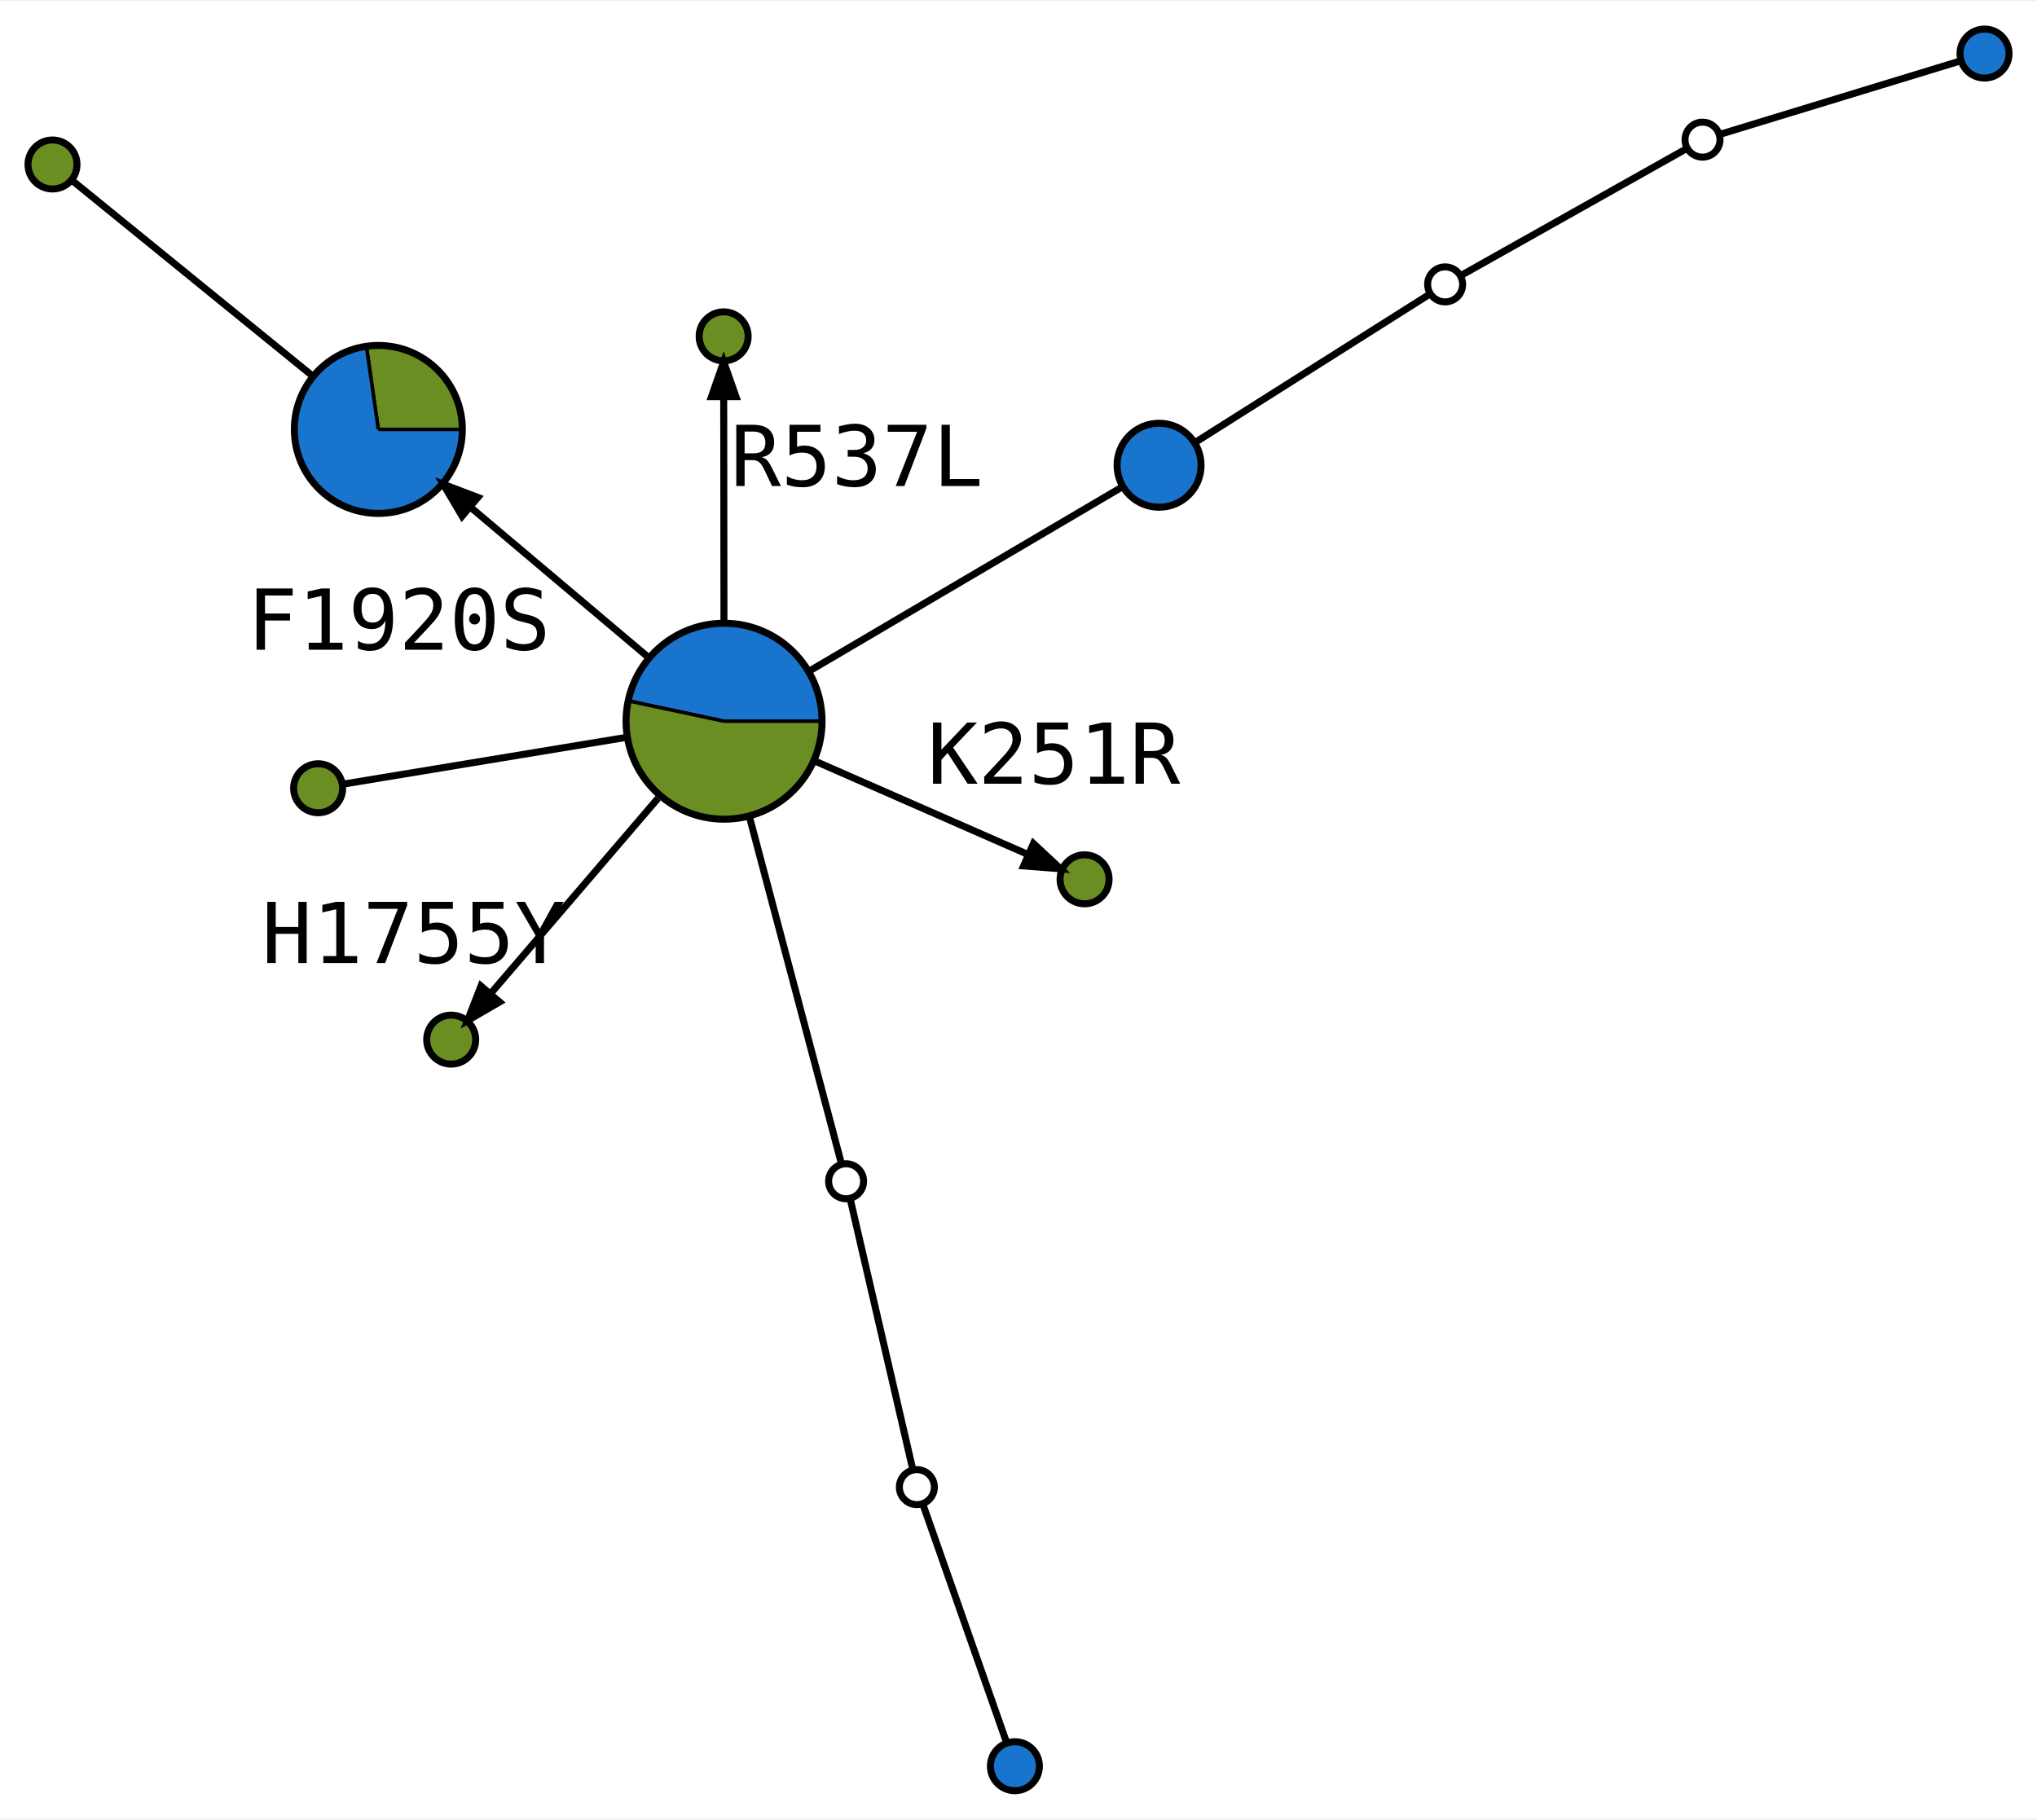
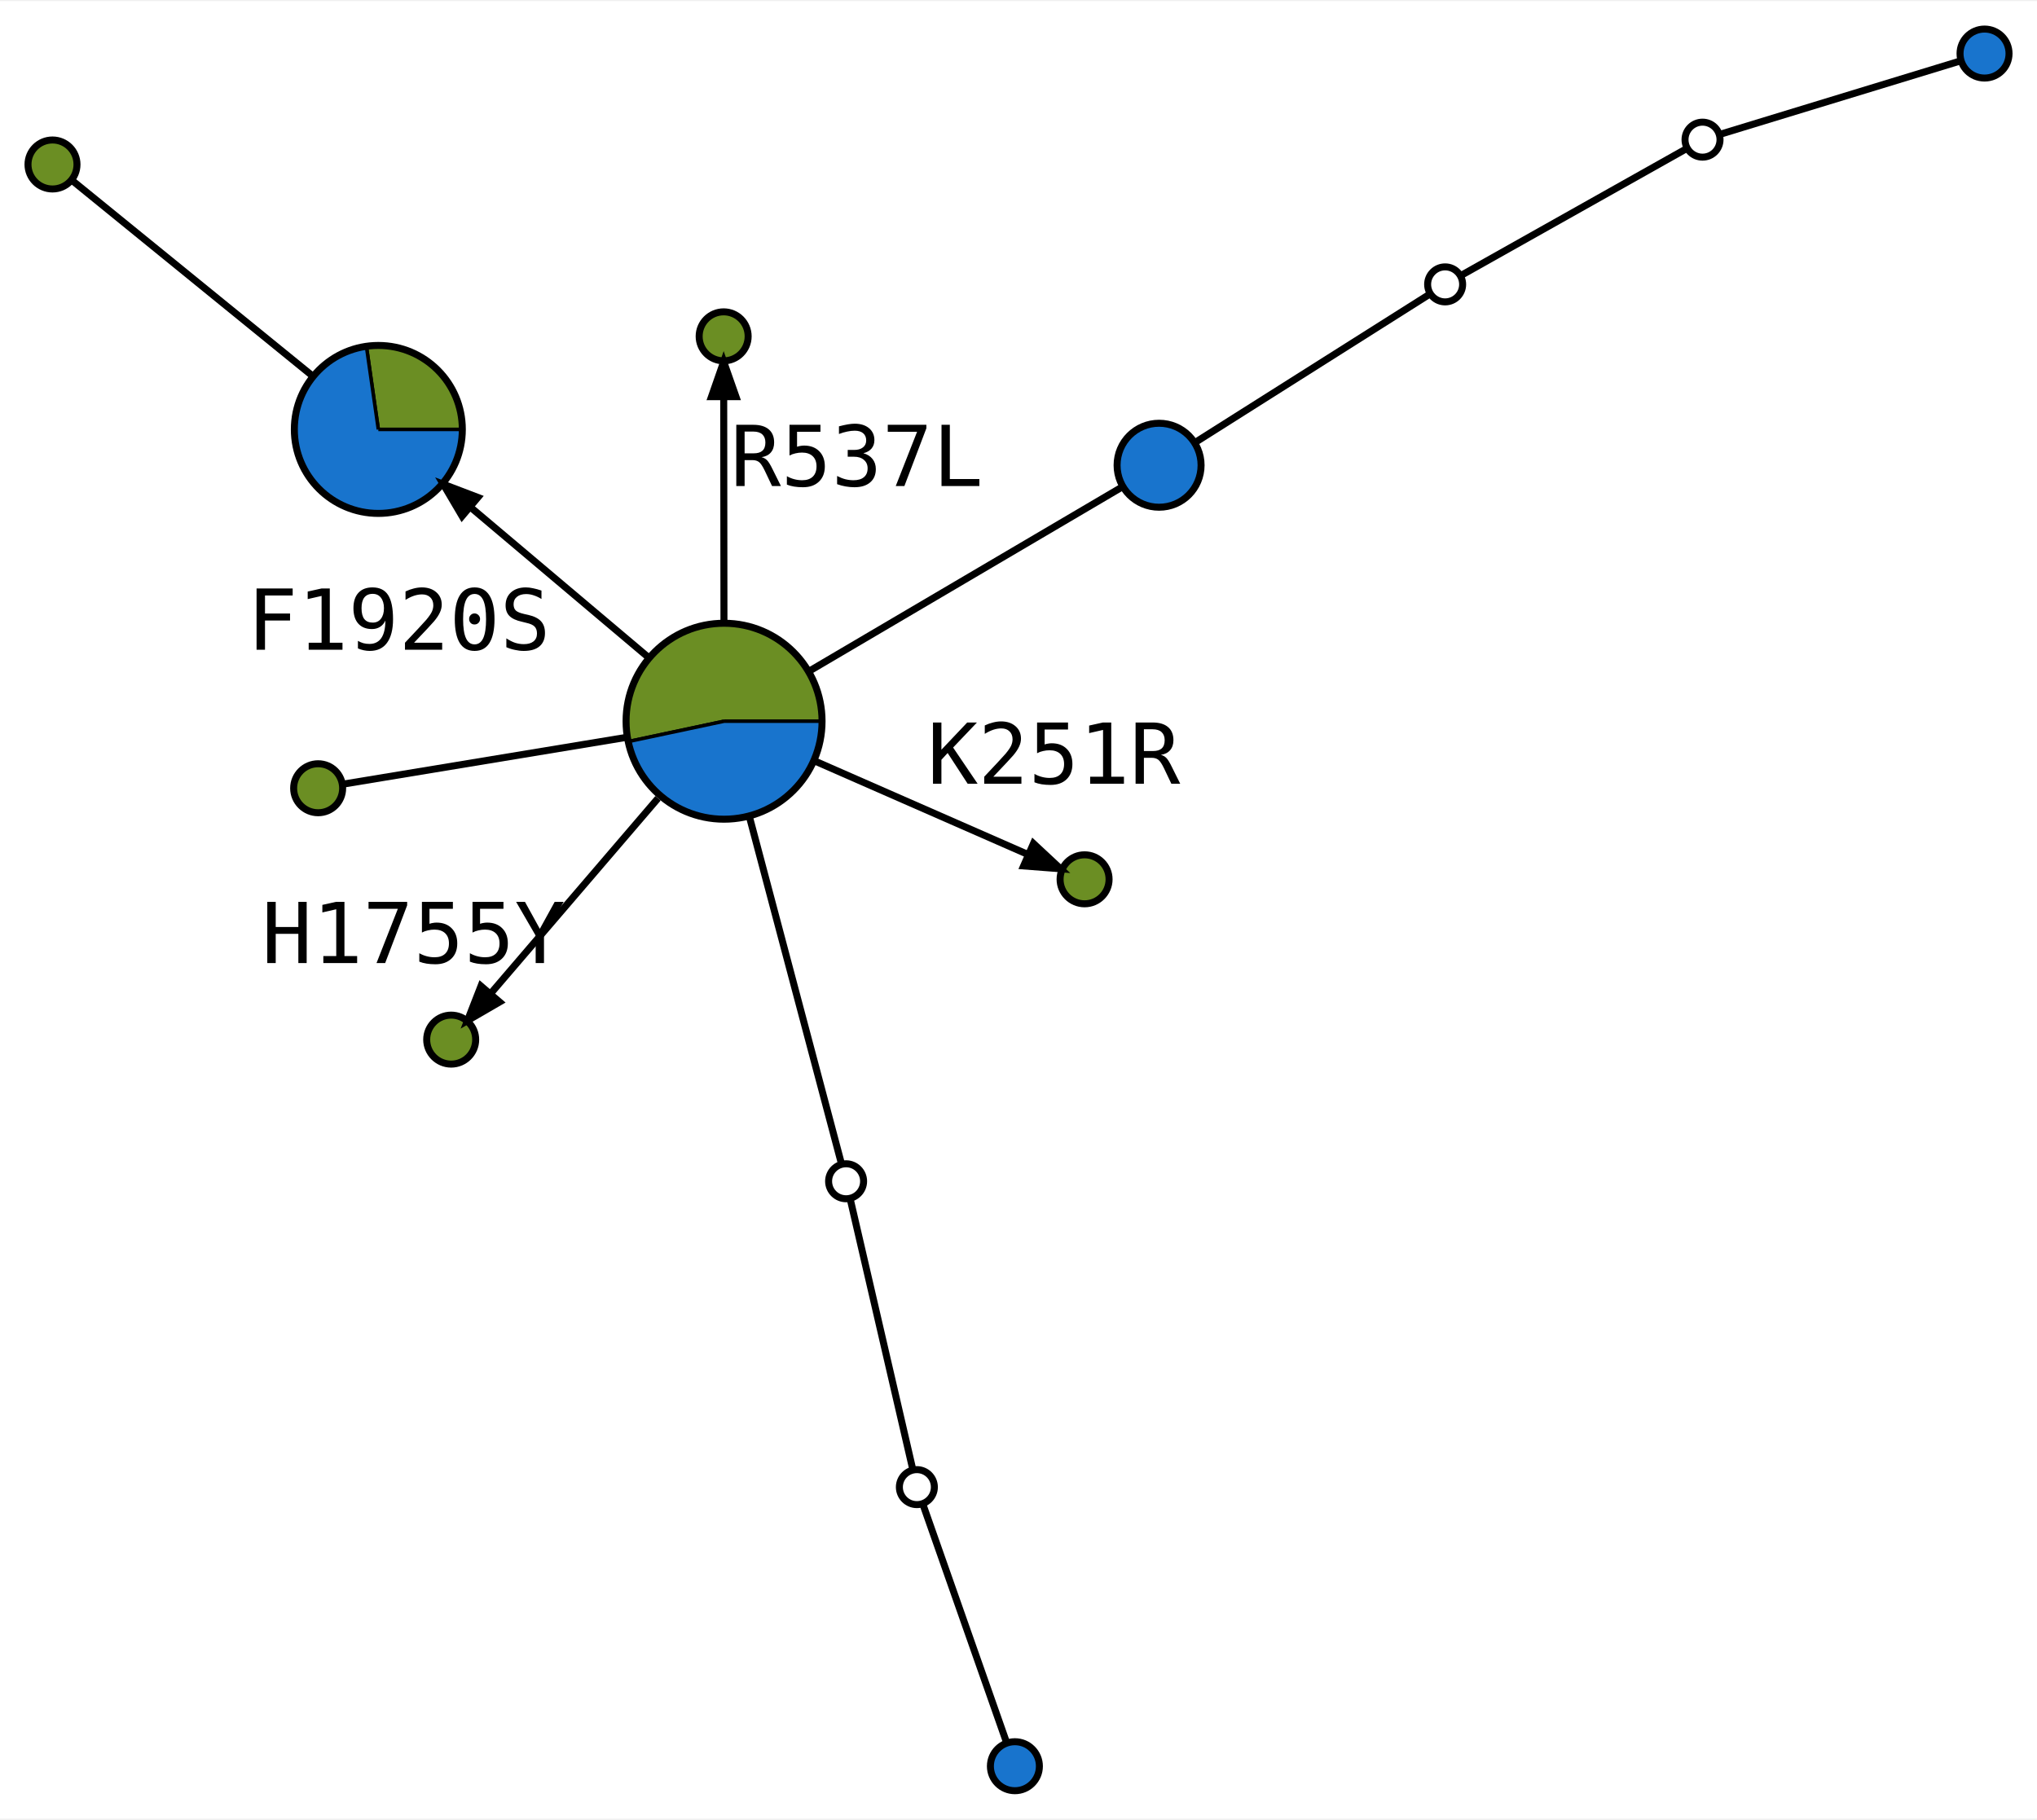
<svg xmlns="http://www.w3.org/2000/svg" width="291pt" height="260pt" viewBox="0.00 0.00 291.03 259.72">
  <g id="graph0" class="graph" transform="scale(1 1) rotate(0) translate(83.47 104.539)">
    <polygon fill="white" stroke="none" points="-83.47,155.186 -83.47,-104.539 207.565,-104.539 207.565,155.186 -83.47,155.186" />
    <g id="node1" class="node">
      <path fill="olivedrab" stroke="black" stroke-width="0.5" d="M-29.416,-43.33C-29.416,-43.33 -17.416,-43.33 -17.416,-43.33 -17.416,-43.758 -17.439,-44.186 -17.485,-44.612 -17.53,-45.038 -17.599,-45.462 -17.69,-45.88 -17.781,-46.299 -17.895,-46.713 -18.03,-47.119 -18.165,-47.526 -18.322,-47.925 -18.5,-48.315 -18.678,-48.705 -18.877,-49.084 -19.096,-49.453 -19.314,-49.822 -19.552,-50.178 -19.809,-50.521 -20.066,-50.864 -20.341,-51.193 -20.633,-51.507 -20.925,-51.82 -21.234,-52.118 -21.557,-52.399 -21.881,-52.679 -22.22,-52.942 -22.572,-53.187 -22.924,-53.431 -23.289,-53.657 -23.665,-53.862 -24.041,-54.067 -24.428,-54.252 -24.823,-54.416 -25.219,-54.58 -25.624,-54.723 -26.035,-54.844 -26.446,-54.964 -26.863,-55.063 -27.285,-55.139 -27.707,-55.215 -28.132,-55.269 -28.56,-55.299 -28.987,-55.33 -29.416,-55.337 -29.844,-55.322 -30.272,-55.307 -30.699,-55.269 -31.123,-55.208 -31.123,-55.208 -29.416,-43.33 -29.416,-43.33" />
      <path fill="#1874cd" stroke="black" stroke-width="0.5" d="M-29.416,-43.33C-29.416,-43.33 -31.123,-55.208 -31.123,-55.208 -31.689,-55.126 -32.248,-55.005 -32.797,-54.844 -33.345,-54.683 -33.881,-54.483 -34.401,-54.245 -34.92,-54.008 -35.423,-53.734 -35.903,-53.425 -36.384,-53.116 -36.842,-52.773 -37.274,-52.399 -37.706,-52.025 -38.111,-51.62 -38.485,-51.188 -38.859,-50.756 -39.202,-50.298 -39.511,-49.817 -39.82,-49.337 -40.094,-48.834 -40.331,-48.315 -40.569,-47.795 -40.769,-47.259 -40.93,-46.711 -41.091,-46.162 -41.212,-45.603 -41.294,-45.038 -41.375,-44.472 -41.416,-43.901 -41.416,-43.33 -41.416,-42.758 -41.375,-42.188 -41.294,-41.622 -41.212,-41.056 -41.091,-40.497 -40.93,-39.949 -40.769,-39.401 -40.569,-38.865 -40.331,-38.345 -40.094,-37.825 -39.82,-37.323 -39.511,-36.842 -39.202,-36.361 -38.859,-35.903 -38.485,-35.471 -38.111,-35.039 -37.706,-34.635 -37.274,-34.261 -36.842,-33.886 -36.384,-33.544 -35.903,-33.235 -35.423,-32.926 -34.92,-32.651 -34.401,-32.414 -33.881,-32.177 -33.345,-31.977 -32.797,-31.816 -32.248,-31.655 -31.689,-31.533 -31.123,-31.452 -30.558,-31.371 -29.987,-31.33 -29.416,-31.33 -28.844,-31.33 -28.274,-31.371 -27.708,-31.452 -27.142,-31.533 -26.583,-31.655 -26.035,-31.816 -25.487,-31.977 -24.951,-32.177 -24.431,-32.414 -23.911,-32.651 -23.409,-32.926 -22.928,-33.235 -22.447,-33.544 -21.989,-33.886 -21.557,-34.261 -21.125,-34.635 -20.721,-35.039 -20.347,-35.471 -19.973,-35.903 -19.63,-36.361 -19.321,-36.842 -19.012,-37.323 -18.738,-37.825 -18.5,-38.345 -18.263,-38.865 -18.063,-39.401 -17.902,-39.949 -17.741,-40.497 -17.619,-41.056 -17.538,-41.622 -17.457,-42.188 -17.416,-42.758 -17.416,-43.33 -17.416,-43.33 -29.416,-43.33 -29.416,-43.33" />
      <ellipse fill="none" stroke="black" cx="-29.416" cy="-43.33" rx="12" ry="12" />
    </g>
    <g id="node9" class="node">
      <ellipse fill="olivedrab" stroke="black" cx="-75.97" cy="-81.189" rx="3.5" ry="3.5" />
    </g>
    <g id="edge2" class="edge">
      <path fill="none" stroke="black" d="M-38.837,-50.991C-49.464,-59.634 -66.151,-73.203 -72.942,-78.727" />
    </g>
    <g id="node2" class="node">
-       <path fill="#1874cd" stroke="black" stroke-width="0.5" d="M19.978,-1.635C19.978,-1.635 33.978,-1.635 33.978,-1.635 33.978,-2.491 33.9,-3.345 33.743,-4.187 33.588,-5.028 33.355,-5.853 33.048,-6.652 32.741,-7.451 32.362,-8.221 31.915,-8.95 31.468,-9.68 30.955,-10.367 30.382,-11.003 29.809,-11.639 29.18,-12.221 28.501,-12.742 27.822,-13.263 27.096,-13.721 26.334,-14.109 25.571,-14.498 24.775,-14.816 23.954,-15.059 23.134,-15.302 22.293,-15.469 21.441,-15.559 20.59,-15.648 19.733,-15.659 18.88,-15.592 18.026,-15.525 17.181,-15.38 16.355,-15.158 15.528,-14.937 14.723,-14.64 13.951,-14.271 13.178,-13.903 12.441,-13.464 11.749,-12.961 11.057,-12.459 10.412,-11.893 9.823,-11.272 9.234,-10.652 8.703,-9.978 8.237,-9.26 7.77,-8.542 7.371,-7.784 7.044,-6.993 6.716,-6.202 6.462,-5.383 6.284,-4.546 6.284,-4.546 19.978,-1.635 19.978,-1.635" />
-       <path fill="olivedrab" stroke="black" stroke-width="0.5" d="M19.978,-1.635C19.978,-1.635 6.284,-4.546 6.284,-4.546 6.182,-4.068 6.106,-3.585 6.055,-3.099 6.004,-2.613 5.978,-2.124 5.978,-1.635 5.978,-1.146 6.004,-0.658 6.055,-0.172 6.106,0.314 6.182,0.797 6.284,1.275 6.386,1.754 6.512,2.226 6.663,2.691 6.814,3.156 6.99,3.612 7.188,4.059 7.387,4.506 7.609,4.941 7.854,5.365 8.098,5.788 8.364,6.198 8.652,6.594 8.939,6.989 9.247,7.369 9.574,7.733 9.901,8.096 10.247,8.442 10.61,8.769 10.973,9.096 11.354,9.404 11.749,9.691 12.144,9.978 12.555,10.245 12.978,10.489 13.401,10.733 13.837,10.956 14.284,11.154 14.73,11.353 15.187,11.528 15.652,11.68 16.117,11.831 16.589,11.957 17.067,12.059 17.545,12.16 18.028,12.237 18.515,12.288 19.001,12.339 19.489,12.365 19.978,12.365 20.467,12.365 20.955,12.339 21.441,12.288 21.927,12.237 22.411,12.16 22.889,12.059 23.367,11.957 23.839,11.831 24.304,11.68 24.769,11.528 25.226,11.353 25.672,11.154 26.119,10.956 26.555,10.733 26.978,10.489 27.401,10.245 27.811,9.978 28.207,9.691 28.602,9.404 28.983,9.096 29.346,8.769 29.709,8.442 30.055,8.096 30.382,7.733 30.709,7.369 31.017,6.989 31.304,6.594 31.591,6.198 31.858,5.788 32.102,5.365 32.347,4.941 32.569,4.506 32.768,4.059 32.966,3.612 33.142,3.156 33.293,2.691 33.444,2.226 33.57,1.754 33.672,1.275 33.774,0.797 33.85,0.314 33.901,-0.172 33.952,-0.658 33.978,-1.146 33.978,-1.635 33.978,-1.635 19.978,-1.635 19.978,-1.635" />
+       <path fill="olivedrab" stroke="black" stroke-width="0.5" d="M19.978,-1.635C19.978,-1.635 33.978,-1.635 33.978,-1.635 33.978,-2.124 33.952,-2.613 33.901,-3.099 33.85,-3.585 33.774,-4.068 33.672,-4.546 33.57,-5.024 33.444,-5.497 33.293,-5.962 33.142,-6.426 32.966,-6.883 32.768,-7.33 32.569,-7.776 32.347,-8.212 32.102,-8.635 31.858,-9.059 31.591,-9.469 31.304,-9.864 31.017,-10.26 30.709,-10.64 30.382,-11.003 30.055,-11.366 29.709,-11.712 29.346,-12.039 28.983,-12.366 28.602,-12.674 28.207,-12.961 27.811,-13.249 27.401,-13.515 26.978,-13.76 26.555,-14.004 26.119,-14.226 25.672,-14.425 25.226,-14.624 24.769,-14.799 24.304,-14.95 23.839,-15.101 23.367,-15.228 22.889,-15.329 22.411,-15.431 21.927,-15.508 21.441,-15.559 20.955,-15.61 20.467,-15.635 19.978,-15.635 19.489,-15.635 19.001,-15.61 18.515,-15.559 18.028,-15.508 17.545,-15.431 17.067,-15.329 16.589,-15.228 16.117,-15.101 15.652,-14.95 15.187,-14.799 14.73,-14.624 14.284,-14.425 13.837,-14.226 13.401,-14.004 12.978,-13.76 12.555,-13.515 12.144,-13.249 11.749,-12.961 11.354,-12.674 10.973,-12.366 10.61,-12.039 10.247,-11.712 9.901,-11.366 9.574,-11.003 9.247,-10.64 8.939,-10.26 8.652,-9.864 8.364,-9.469 8.098,-9.059 7.854,-8.635 7.609,-8.212 7.387,-7.776 7.188,-7.33 6.99,-6.883 6.814,-6.426 6.663,-5.962 6.512,-5.497 6.386,-5.024 6.284,-4.546 6.182,-4.068 6.106,-3.585 6.055,-3.099 6.004,-2.613 5.978,-2.124 5.978,-1.635 5.978,-1.146 6.004,-0.658 6.055,-0.172 6.106,0.314 6.182,0.797 6.284,1.275 6.284,1.275 19.978,-1.635 19.978,-1.635" />
+       <path fill="#1874cd" stroke="black" stroke-width="0.5" d="M19.978,-1.635C19.978,-1.635 6.284,1.275 6.284,1.275 6.462,2.113 6.716,2.932 7.044,3.722 7.371,4.513 7.77,5.272 8.237,5.99 8.703,6.707 9.234,7.381 9.823,8.002 10.412,8.622 11.057,9.188 11.749,9.691 12.441,10.194 13.178,10.633 13.951,11.001 14.723,11.369 15.528,11.666 16.355,11.888 17.181,12.109 18.026,12.254 18.88,12.322 19.733,12.389 20.59,12.377 21.441,12.288 22.293,12.199 23.134,12.031 23.954,11.788 24.775,11.545 25.571,11.227 26.334,10.839 27.096,10.45 27.822,9.993 28.501,9.472 29.18,8.951 29.809,8.369 30.382,7.733 30.955,7.097 31.468,6.409 31.915,5.68 32.362,4.95 32.741,4.181 33.048,3.382 33.355,2.583 33.588,1.758 33.743,0.916 33.9,0.075 33.978,-0.779 33.978,-1.635 33.978,-1.635 19.978,-1.635 19.978,-1.635" />
      <ellipse fill="none" stroke="black" cx="19.978" cy="-1.635" rx="14" ry="14" />
    </g>
    <g id="edge1" class="edge">
      <path fill="none" stroke="black" d="M9.016,-10.889C1.63,-17.123 -8.159,-25.387 -16.009,-32.013" />
      <polygon fill="black" stroke="black" points="-17.451,-30.94 -20.143,-35.503 -15.194,-33.615 -17.451,-30.94" />
      <text text-anchor="middle" x="-26.497" y="-11.851" font-family="monospace" font-size="12.00">F1920S</text>
    </g>
    <g id="node3" class="node">
      <ellipse fill="#1874cd" stroke="black" cx="82.131" cy="-38.213" rx="6" ry="6" />
    </g>
    <g id="edge3" class="edge">
      <path fill="none" stroke="black" d="M32.257,-8.862C45.842,-16.857 67.104,-29.37 76.885,-35.126" />
    </g>
    <g id="node6" class="node">
      <ellipse fill="olivedrab" stroke="black" cx="19.92" cy="-56.632" rx="3.5" ry="3.5" />
    </g>
    <g id="edge7" class="edge">
      <path fill="none" stroke="black" d="M19.963,-15.798C19.952,-25.935 19.938,-39.262 19.929,-47.887" />
      <polygon fill="black" stroke="black" points="18.179,-48.008 19.924,-53.01 21.679,-48.012 18.179,-48.008" />
      <text text-anchor="middle" x="38.946" y="-35.243" font-family="monospace" font-size="12.00">R537L</text>
    </g>
    <g id="node7" class="node">
      <ellipse fill="olivedrab" stroke="black" cx="-19.008" cy="43.861" rx="3.5" ry="3.5" />
    </g>
    <g id="edge8" class="edge">
      <path fill="none" stroke="black" d="M10.54,9.378C3.076,18.089 -7.099,29.962 -13.352,37.26" />
      <polygon fill="black" stroke="black" points="-12.097,38.485 -16.679,41.143 -14.755,36.207 -12.097,38.485" />
      <text text-anchor="middle" x="-24.406" y="32.919" font-family="monospace" font-size="12.00">H1755Y</text>
    </g>
    <g id="node8" class="node">
      <ellipse fill="olivedrab" stroke="black" cx="-38.016" cy="7.942" rx="3.5" ry="3.5" />
    </g>
    <g id="edge9" class="edge">
      <path fill="none" stroke="black" d="M5.939,0.683C-7.47,2.898 -26.755,6.082 -34.551,7.37" />
    </g>
    <g id="node10" class="node">
      <ellipse fill="olivedrab" stroke="black" cx="71.486" cy="20.954" rx="3.5" ry="3.5" />
    </g>
    <g id="edge10" class="edge">
      <path fill="none" stroke="black" d="M32.976,4.065C42.468,8.228 55.053,13.747 63.21,17.324" />
      <polygon fill="black" stroke="black" points="64.181,15.839 68.057,19.45 62.775,19.044 64.181,15.839" />
      <text text-anchor="middle" x="67.093" y="7.295" font-family="monospace" font-size="12.00">K251R</text>
    </g>
    <g id="node11" class="node">
      <ellipse fill="white" stroke="black" cx="37.414" cy="64.102" rx="2.5" ry="2.5" />
    </g>
    <g id="edge4" class="edge">
      <path fill="none" stroke="black" d="M23.591,11.986C27.82,27.931 34.524,53.208 36.704,61.426" />
    </g>
    <g id="node13" class="node">
      <ellipse fill="white" stroke="black" cx="122.999" cy="-64.056" rx="2.5" ry="2.5" />
    </g>
    <g id="edge11" class="edge">
      <path fill="none" stroke="black" d="M87.474,-41.592C96.475,-47.283 114.301,-58.556 120.67,-62.583" />
    </g>
    <g id="node4" class="node">
      <ellipse fill="#1874cd" stroke="black" cx="61.531" cy="147.686" rx="3.5" ry="3.5" />
    </g>
    <g id="node5" class="node">
      <ellipse fill="#1874cd" stroke="black" cx="200.065" cy="-97.039" rx="3.5" ry="3.5" />
    </g>
    <g id="node12" class="node">
      <ellipse fill="white" stroke="black" cx="47.525" cy="107.806" rx="2.5" ry="2.5" />
    </g>
    <g id="edge5" class="edge">
      <path fill="none" stroke="black" d="M38.016,66.705C39.819,74.497 45.157,97.57 46.939,105.272" />
    </g>
    <g id="edge6" class="edge">
      <path fill="none" stroke="black" d="M48.444,110.423C50.878,117.354 57.497,136.199 60.276,144.112" />
    </g>
    <g id="node14" class="node">
      <ellipse fill="white" stroke="black" cx="159.773" cy="-84.737" rx="2.5" ry="2.5" />
    </g>
    <g id="edge12" class="edge">
      <path fill="none" stroke="black" d="M125.412,-65.413C132.059,-69.151 150.589,-79.571 157.303,-83.347" />
    </g>
    <g id="edge13" class="edge">
      <path fill="none" stroke="black" d="M162.417,-85.544C169.42,-87.682 188.459,-93.495 196.454,-95.936" />
    </g>
  </g>
</svg>
